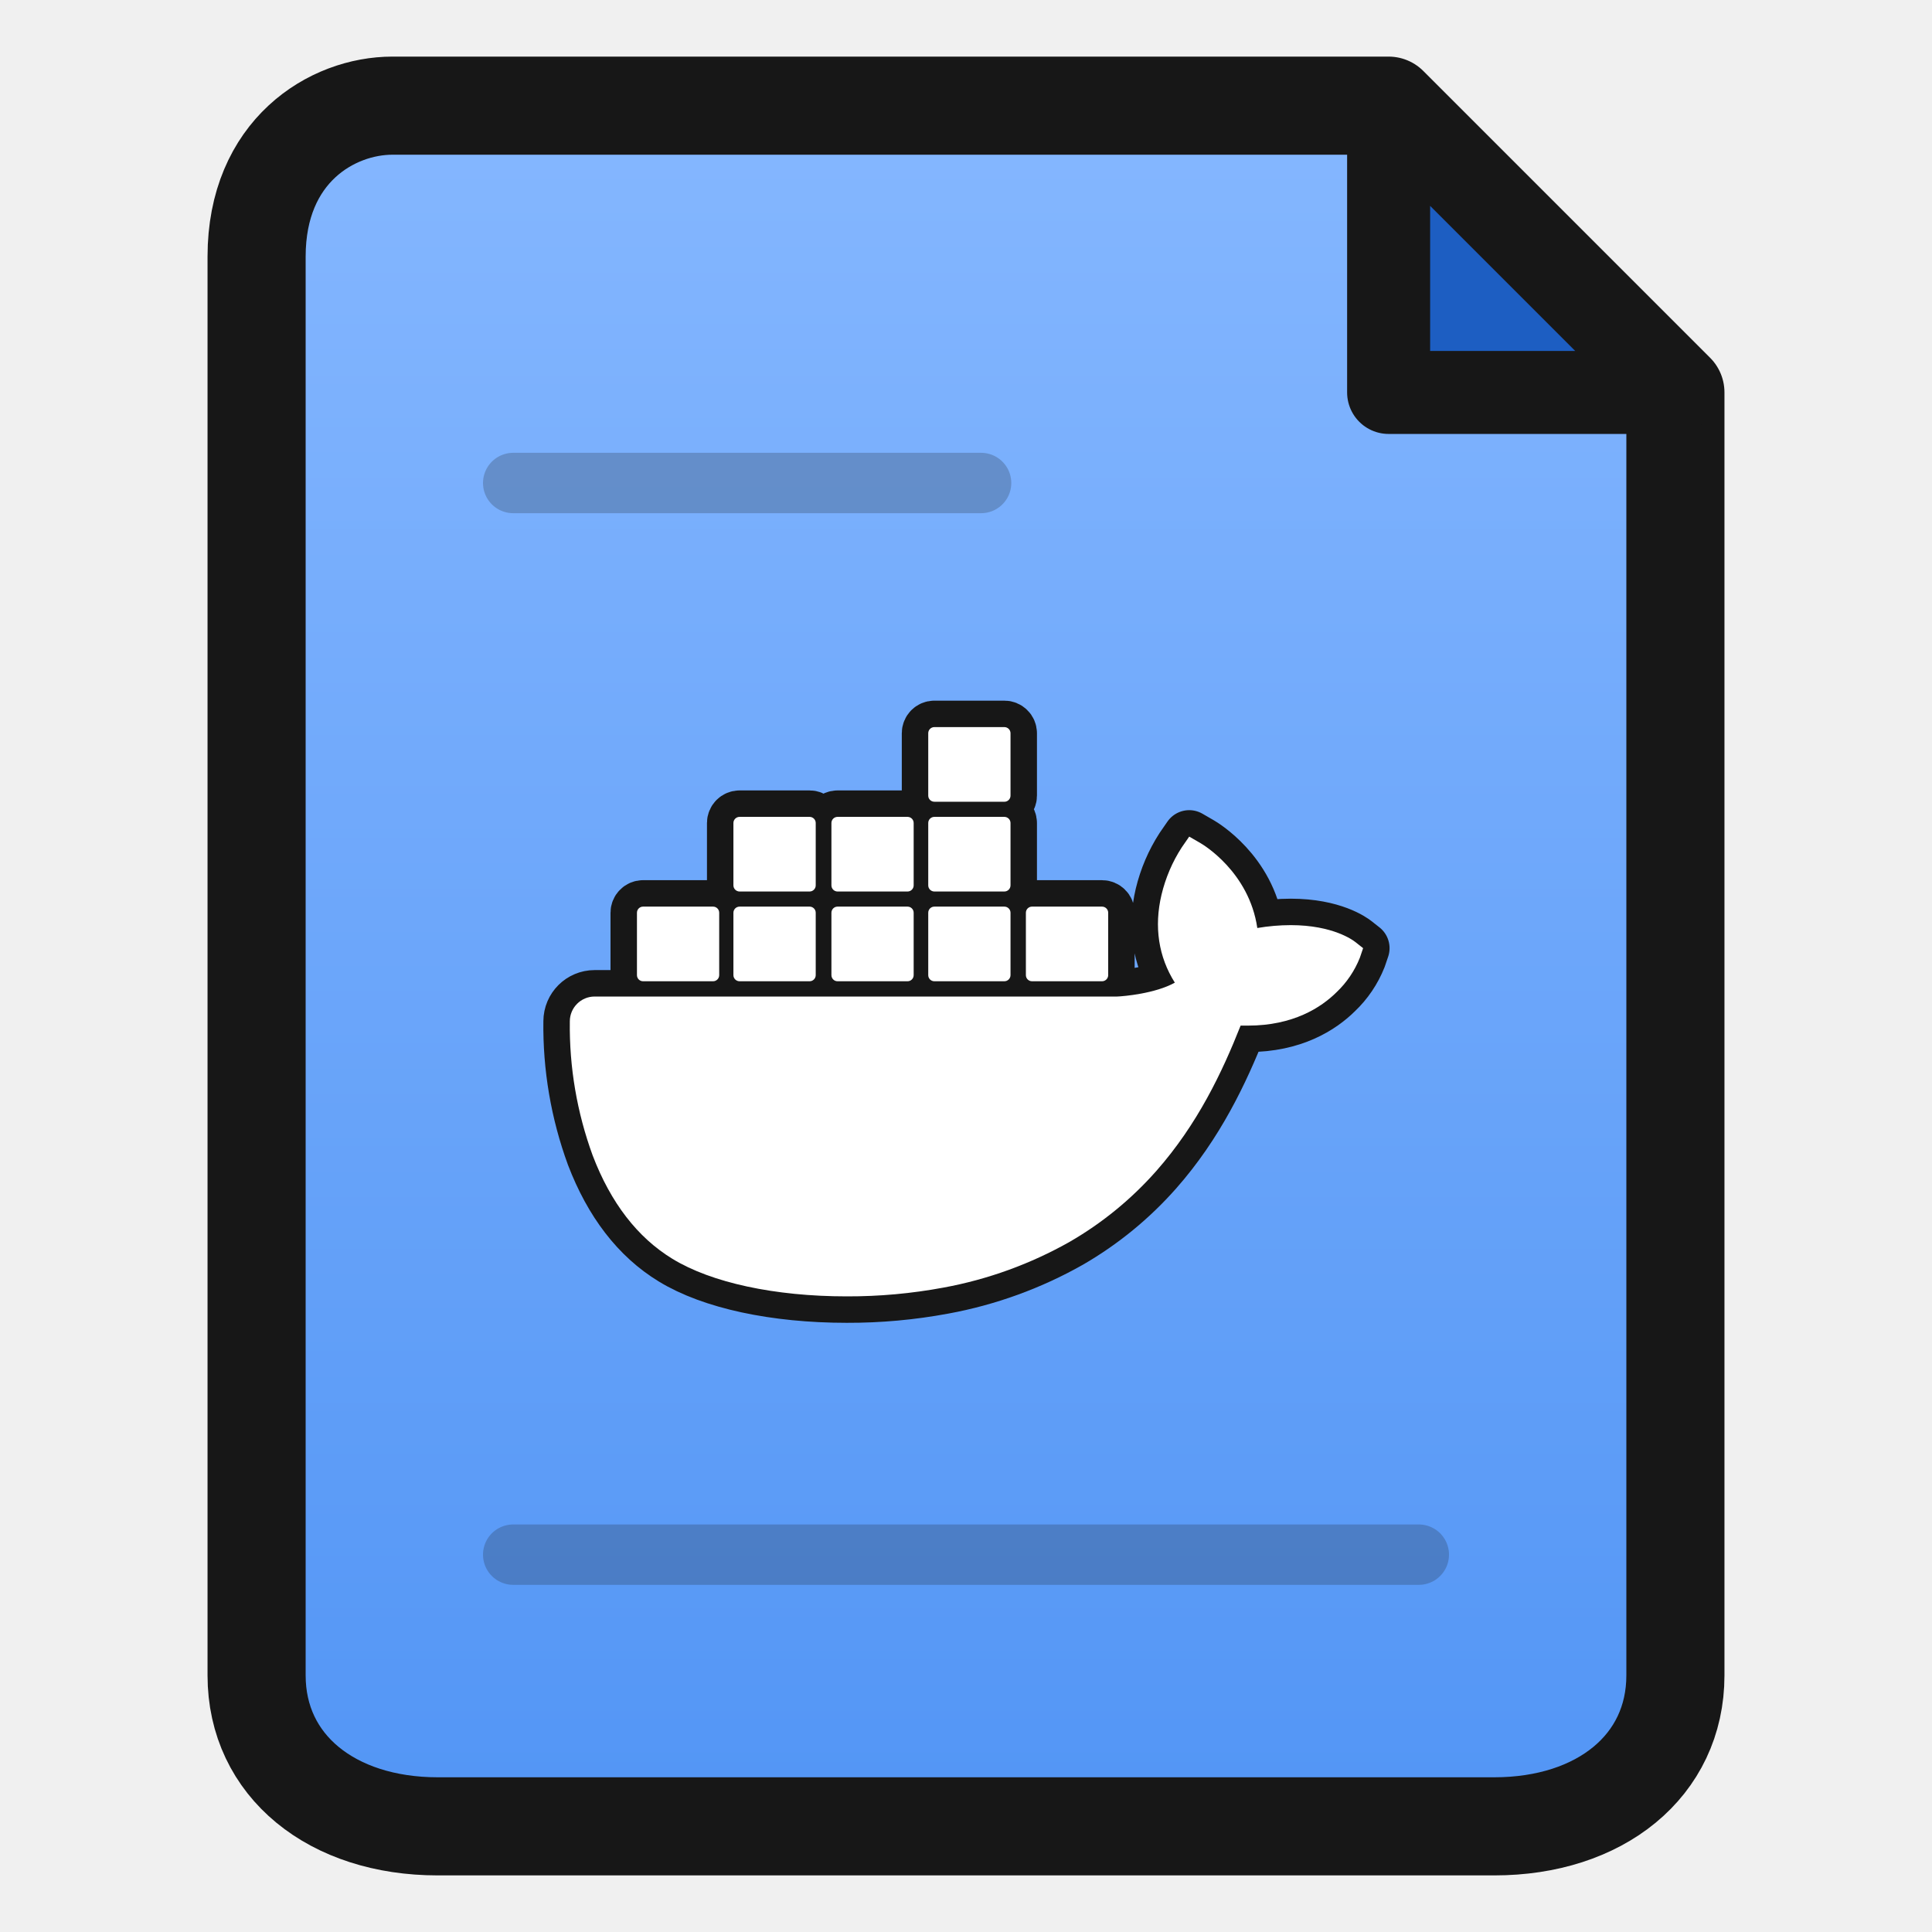
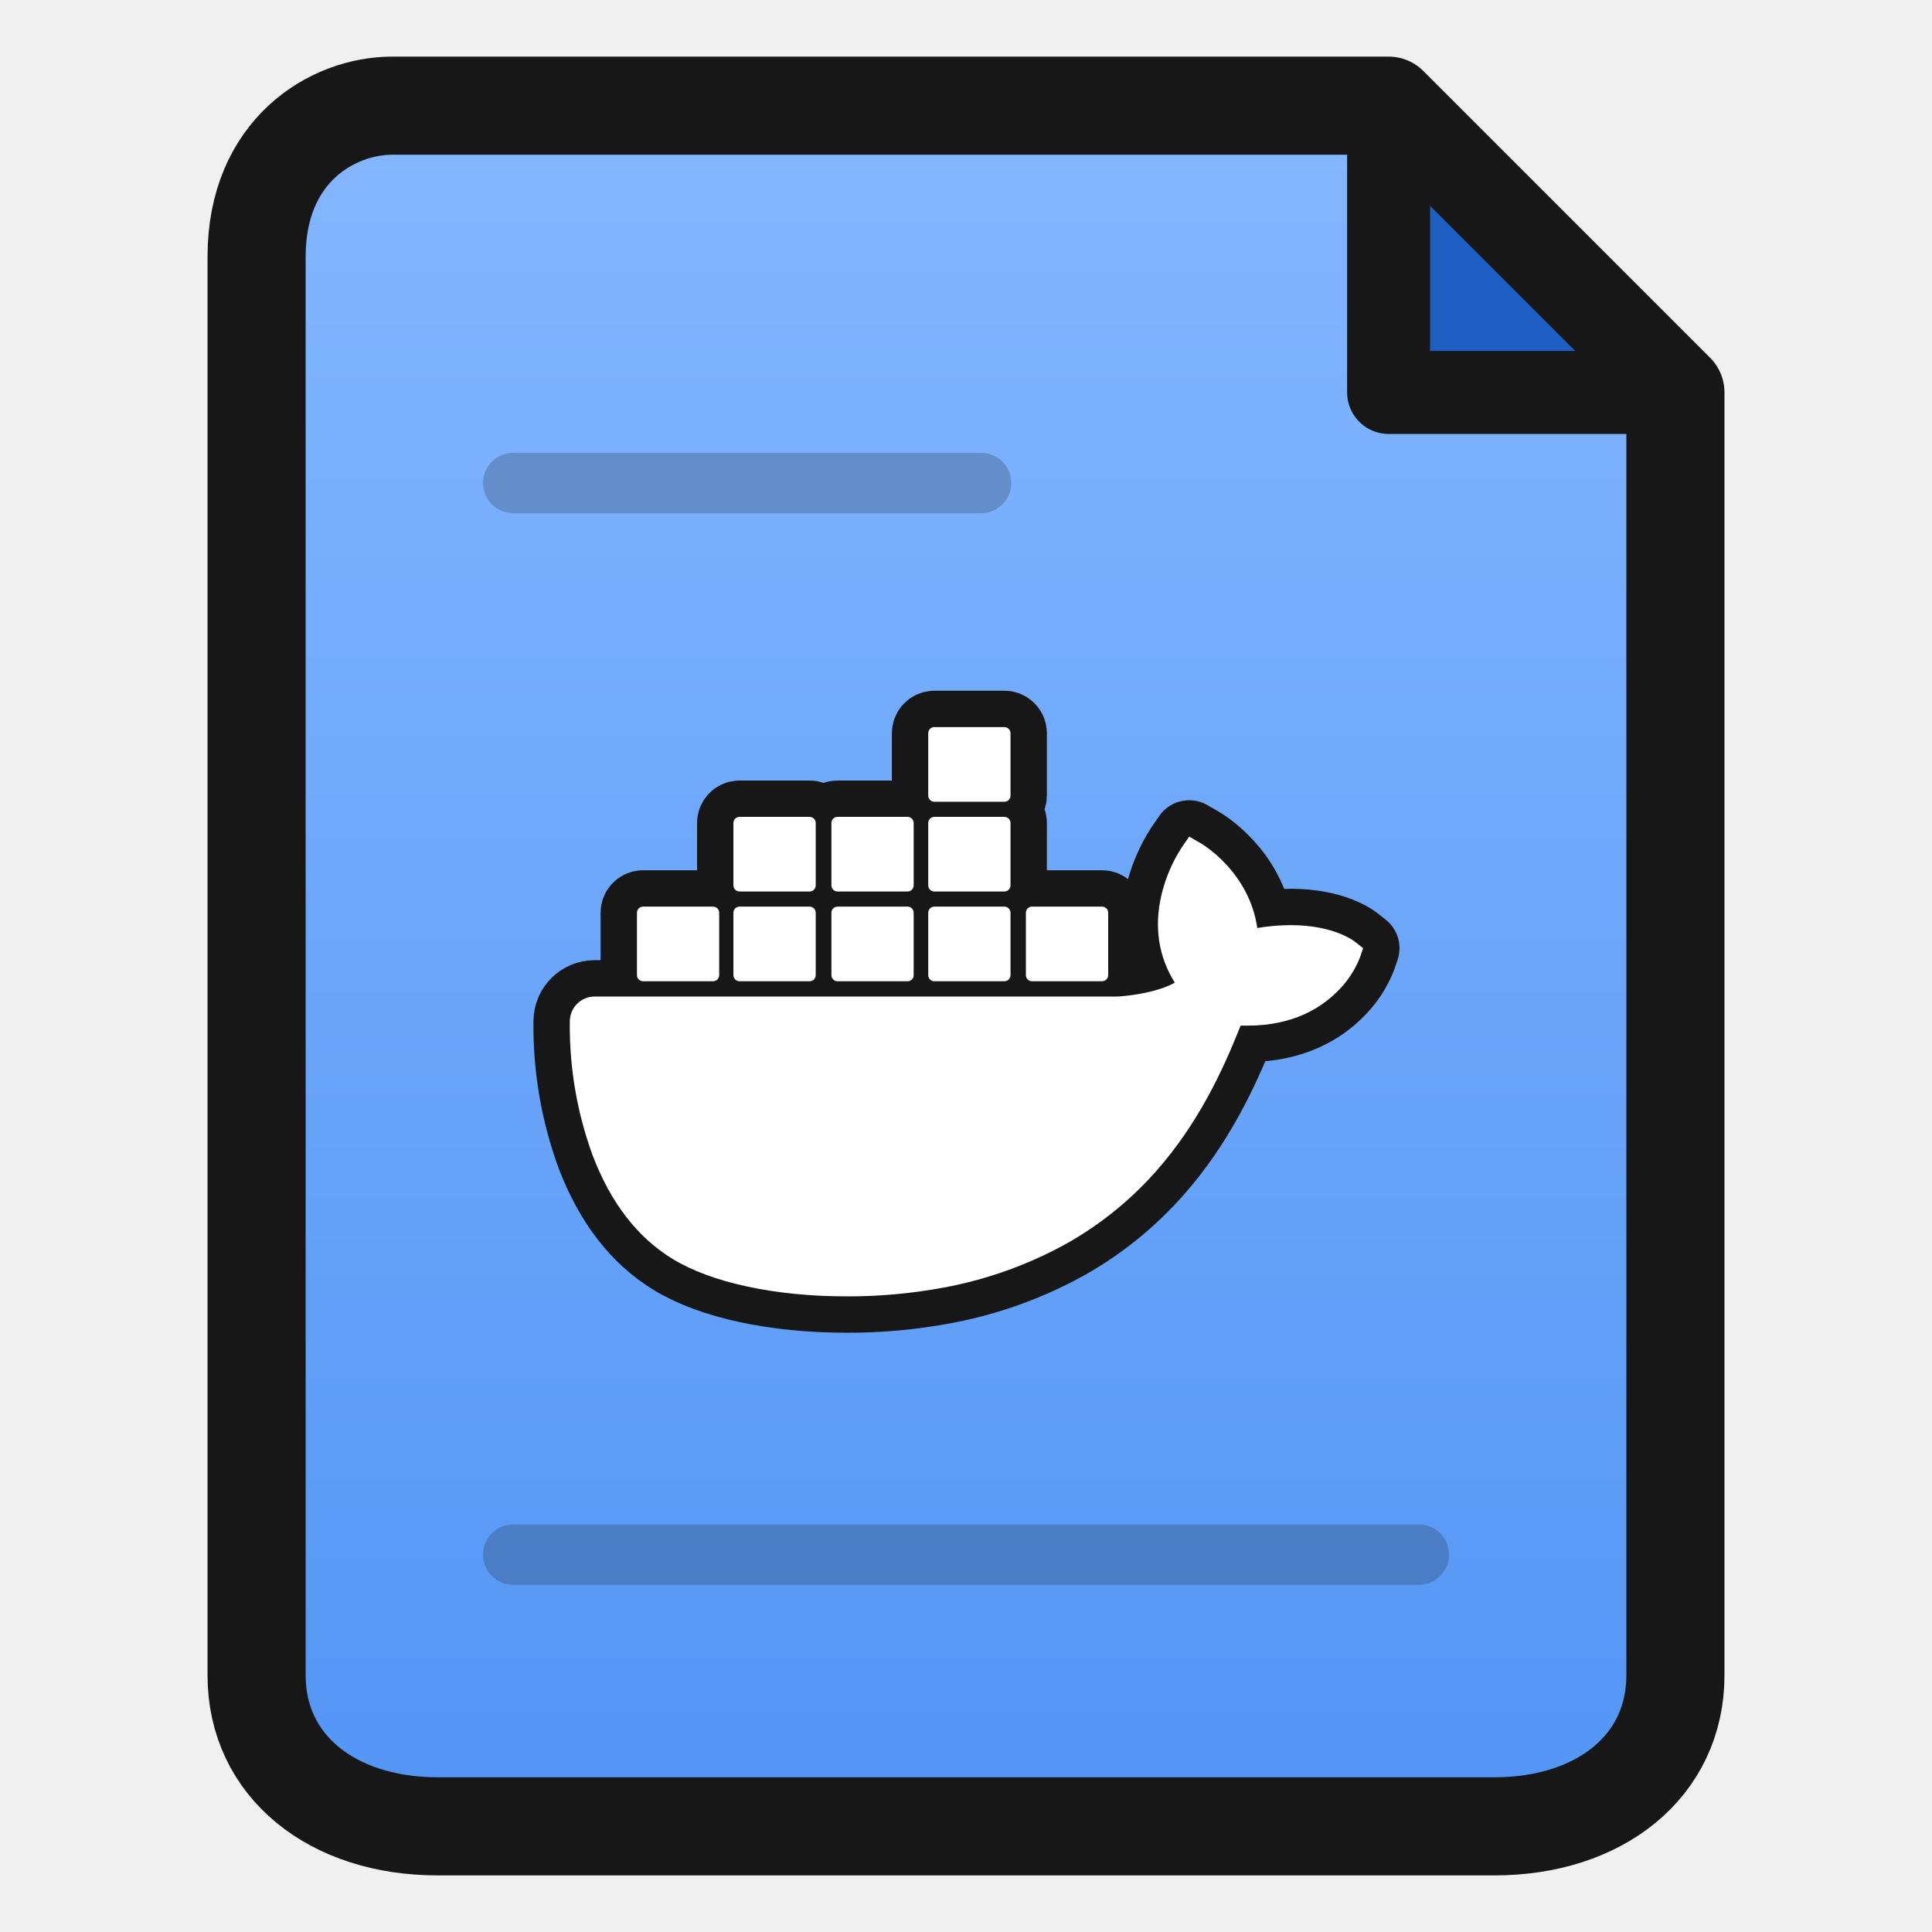
<svg xmlns="http://www.w3.org/2000/svg" viewBox="0 0 256 256" width="256" height="256">
  <defs>
    <linearGradient id="docker_grad" x1="0%" y1="0%" x2="0%" y2="100%">
      <stop offset="0%" stop-color="#85B7FF" />
      <stop offset="100%" stop-color="#5295F5" />
    </linearGradient>
  </defs>
  <path d="M 52 14 L 184 14 L 222 52 L 222 222 C 222 234, 212 242, 198 242 L 58 242 C 44 242, 34 234, 34 222 L 34 34 C 34 20, 44 14, 52 14 Z" fill="url(#docker_grad)" stroke="#171717" stroke-width="13" stroke-linejoin="round" stroke-linecap="round" />
  <path d="M 184 14 L 184 52 L 222 52 Z" fill="#1D5EC2" stroke="#171717" stroke-width="11" stroke-linejoin="round" />
  <line x1="68" y1="64" x2="130" y2="64" stroke="#171717" stroke-width="8" stroke-linecap="round" opacity="0.22" />
  <line x1="68" y1="206" x2="188" y2="206" stroke="#171717" stroke-width="8" stroke-linecap="round" opacity="0.22" />
  <g transform="translate(75.5, 81.5) scale(4.38)">
-     <path d="M13.983 11.078h2.119a.186.186 0 00.186-.185V9.006a.186.186 0 00-.186-.186h-2.119a.185.185 0 00-.185.185v1.888c0 .102.083.185.185.185m-2.954-5.43h2.118a.186.186 0 00.186-.186V3.574a.186.186 0 00-.186-.185h-2.118a.185.185 0 00-.185.185v1.888c0 .102.082.185.185.185m0 2.716h2.118a.187.187 0 00.186-.186V6.29a.186.186 0 00-.186-.185h-2.118a.185.185 0 00-.185.185v1.887c0 .102.082.185.185.186m-2.93 0h2.12a.186.186 0 00.184-.186V6.29a.185.185 0 00-.185-.185H8.1a.185.185 0 00-.185.185v1.887c0 .102.083.185.185.186m-2.964 0h2.119a.186.186 0 00.185-.186V6.29a.185.185 0 00-.185-.185H5.136a.186.186 0 00-.186.185v1.887c0 .102.084.185.186.186m5.893 2.715h2.118a.186.186 0 00.186-.185V9.006a.186.186 0 00-.186-.186h-2.118a.185.185 0 00-.185.185v1.888c0 .102.082.185.185.185m-2.93 0h2.12a.185.185 0 00.184-.185V9.006a.185.185 0 00-.184-.186h-2.12a.185.185 0 00-.184.185v1.888c0 .102.083.185.185.185m-2.964 0h2.119a.185.185 0 00.185-.185V9.006a.185.185 0 00-.184-.186h-2.12a.186.186 0 00-.186.186v1.887c0 .102.084.185.186.185m-2.92 0h2.12a.185.185 0 00.184-.185V9.006a.185.185 0 00-.184-.186h-2.12a.185.185 0 00-.184.185v1.888c0 .102.082.185.185.185M23.763 9.89c-.065-.051-.672-.51-1.954-.51-.338.001-.676.03-1.01.087-.248-1.7-1.653-2.53-1.716-2.566l-.344-.199-.226.327c-.284.438-.49.922-.612 1.43-.23.97-.09 1.882.403 2.661-.595.332-1.55.413-1.744.42H.751a.751.751 0 00-.75.748 11.376 11.376 0 00.692 4.062c.545 1.428 1.355 2.48 2.41 3.124 1.18.723 3.1 1.137 5.275 1.137.983.003 1.963-.086 2.93-.266a12.248 12.248 0 003.823-1.389c.98-.567 1.86-1.288 2.61-2.136 1.252-1.418 1.998-2.997 2.553-4.4h.221c1.372 0 2.215-.549 2.68-1.009.309-.293.55-.65.707-1.046l.098-.288Z" fill="#FFFFFF" stroke="#171717" stroke-width="1.6" stroke-linejoin="round" paint-order="stroke fill" />
+     <path d="M13.983 11.078h2.119a.186.186 0 00.186-.185V9.006a.186.186 0 00-.186-.186h-2.119a.185.185 0 00-.185.185v1.888c0 .102.083.185.185.185m-2.954-5.43h2.118a.186.186 0 00.186-.186V3.574a.186.186 0 00-.186-.185h-2.118a.185.185 0 00-.185.185v1.888c0 .102.082.185.185.185m0 2.716h2.118a.187.187 0 00.186-.186V6.29a.186.186 0 00-.186-.185h-2.118a.185.185 0 00-.185.185v1.887c0 .102.082.185.185.186m-2.93 0h2.12a.186.186 0 00.184-.186V6.29a.185.185 0 00-.185-.185H8.1a.185.185 0 00-.185.185v1.887c0 .102.083.185.185.186m-2.964 0h2.119a.186.186 0 00.185-.186V6.29a.185.185 0 00-.185-.185H5.136a.186.186 0 00-.186.185v1.887c0 .102.084.185.186.186m5.893 2.715h2.118a.186.186 0 00.186-.185V9.006a.186.186 0 00-.186-.186h-2.118a.185.185 0 00-.185.185v1.888c0 .102.082.185.185.185m-2.93 0h2.12a.185.185 0 00.184-.185V9.006a.185.185 0 00-.184-.186h-2.12a.185.185 0 00-.184.185v1.888c0 .102.083.185.185.185m-2.964 0h2.119a.185.185 0 00.185-.185V9.006a.185.185 0 00-.184-.186h-2.12a.186.186 0 00-.186.186v1.887c0 .102.084.185.186.185m-2.92 0h2.12a.185.185 0 00.184-.185V9.006a.185.185 0 00-.184-.186h-2.12a.185.185 0 00-.184.185v1.888c0 .102.082.185.185.185M23.763 9.89c-.065-.051-.672-.51-1.954-.51-.338.001-.676.03-1.01.087-.248-1.7-1.653-2.53-1.716-2.566l-.344-.199-.226.327c-.284.438-.49.922-.612 1.43-.23.97-.09 1.882.403 2.661-.595.332-1.55.413-1.744.42H.751a.751.751 0 00-.75.748 11.376 11.376 0 00.692 4.062c.545 1.428 1.355 2.48 2.41 3.124 1.18.723 3.1 1.137 5.275 1.137.983.003 1.963-.086 2.93-.266a12.248 12.248 0 003.823-1.389c.98-.567 1.86-1.288 2.61-2.136 1.252-1.418 1.998-2.997 2.553-4.4h.221c1.372 0 2.215-.549 2.68-1.009.309-.293.55-.65.707-1.046l.098-.288Z" fill="none" stroke="#171717" stroke-width="2.2" stroke-linejoin="round" />
+     <path d="M13.983 11.078h2.119a.186.186 0 00.186-.185V9.006a.186.186 0 00-.186-.186h-2.119a.185.185 0 00-.185.185v1.888c0 .102.083.185.185.185m-2.954-5.43h2.118a.186.186 0 00.186-.186V3.574a.186.186 0 00-.186-.185h-2.118a.185.185 0 00-.185.185v1.888c0 .102.082.185.185.185m0 2.716h2.118a.187.187 0 00.186-.186V6.29a.186.186 0 00-.186-.185h-2.118a.185.185 0 00-.185.185v1.887c0 .102.082.185.185.186m-2.93 0h2.12a.186.186 0 00.184-.186V6.29a.185.185 0 00-.185-.185H8.1a.185.185 0 00-.185.185v1.887c0 .102.083.185.185.186m-2.964 0h2.119a.186.186 0 00.185-.186V6.29a.185.185 0 00-.185-.185H5.136a.186.186 0 00-.186.185v1.887c0 .102.084.185.186.186m5.893 2.715h2.118a.186.186 0 00.186-.185V9.006a.186.186 0 00-.186-.186h-2.118a.185.185 0 00-.185.185v1.888c0 .102.082.185.185.185m-2.93 0h2.12a.185.185 0 00.184-.185V9.006a.185.185 0 00-.184-.186h-2.12a.185.185 0 00-.184.185v1.888c0 .102.083.185.185.185m-2.964 0h2.119a.185.185 0 00.185-.185V9.006a.185.185 0 00-.184-.186h-2.12a.186.186 0 00-.186.186v1.887c0 .102.084.185.186.185m-2.92 0h2.12a.185.185 0 00.184-.185V9.006a.185.185 0 00-.184-.186h-2.12a.185.185 0 00-.184.185v1.888c0 .102.082.185.185.185M23.763 9.89c-.065-.051-.672-.51-1.954-.51-.338.001-.676.03-1.01.087-.248-1.7-1.653-2.53-1.716-2.566l-.344-.199-.226.327c-.284.438-.49.922-.612 1.43-.23.97-.09 1.882.403 2.661-.595.332-1.55.413-1.744.42H.751a.751.751 0 00-.75.748 11.376 11.376 0 00.692 4.062c.545 1.428 1.355 2.48 2.41 3.124 1.18.723 3.1 1.137 5.275 1.137.983.003 1.963-.086 2.93-.266a12.248 12.248 0 003.823-1.389c.98-.567 1.86-1.288 2.61-2.136 1.252-1.418 1.998-2.997 2.553-4.4h.221c1.372 0 2.215-.549 2.68-1.009.309-.293.55-.65.707-1.046l.098-.288Z" fill="#FFFFFF" />
  </g>
</svg>
